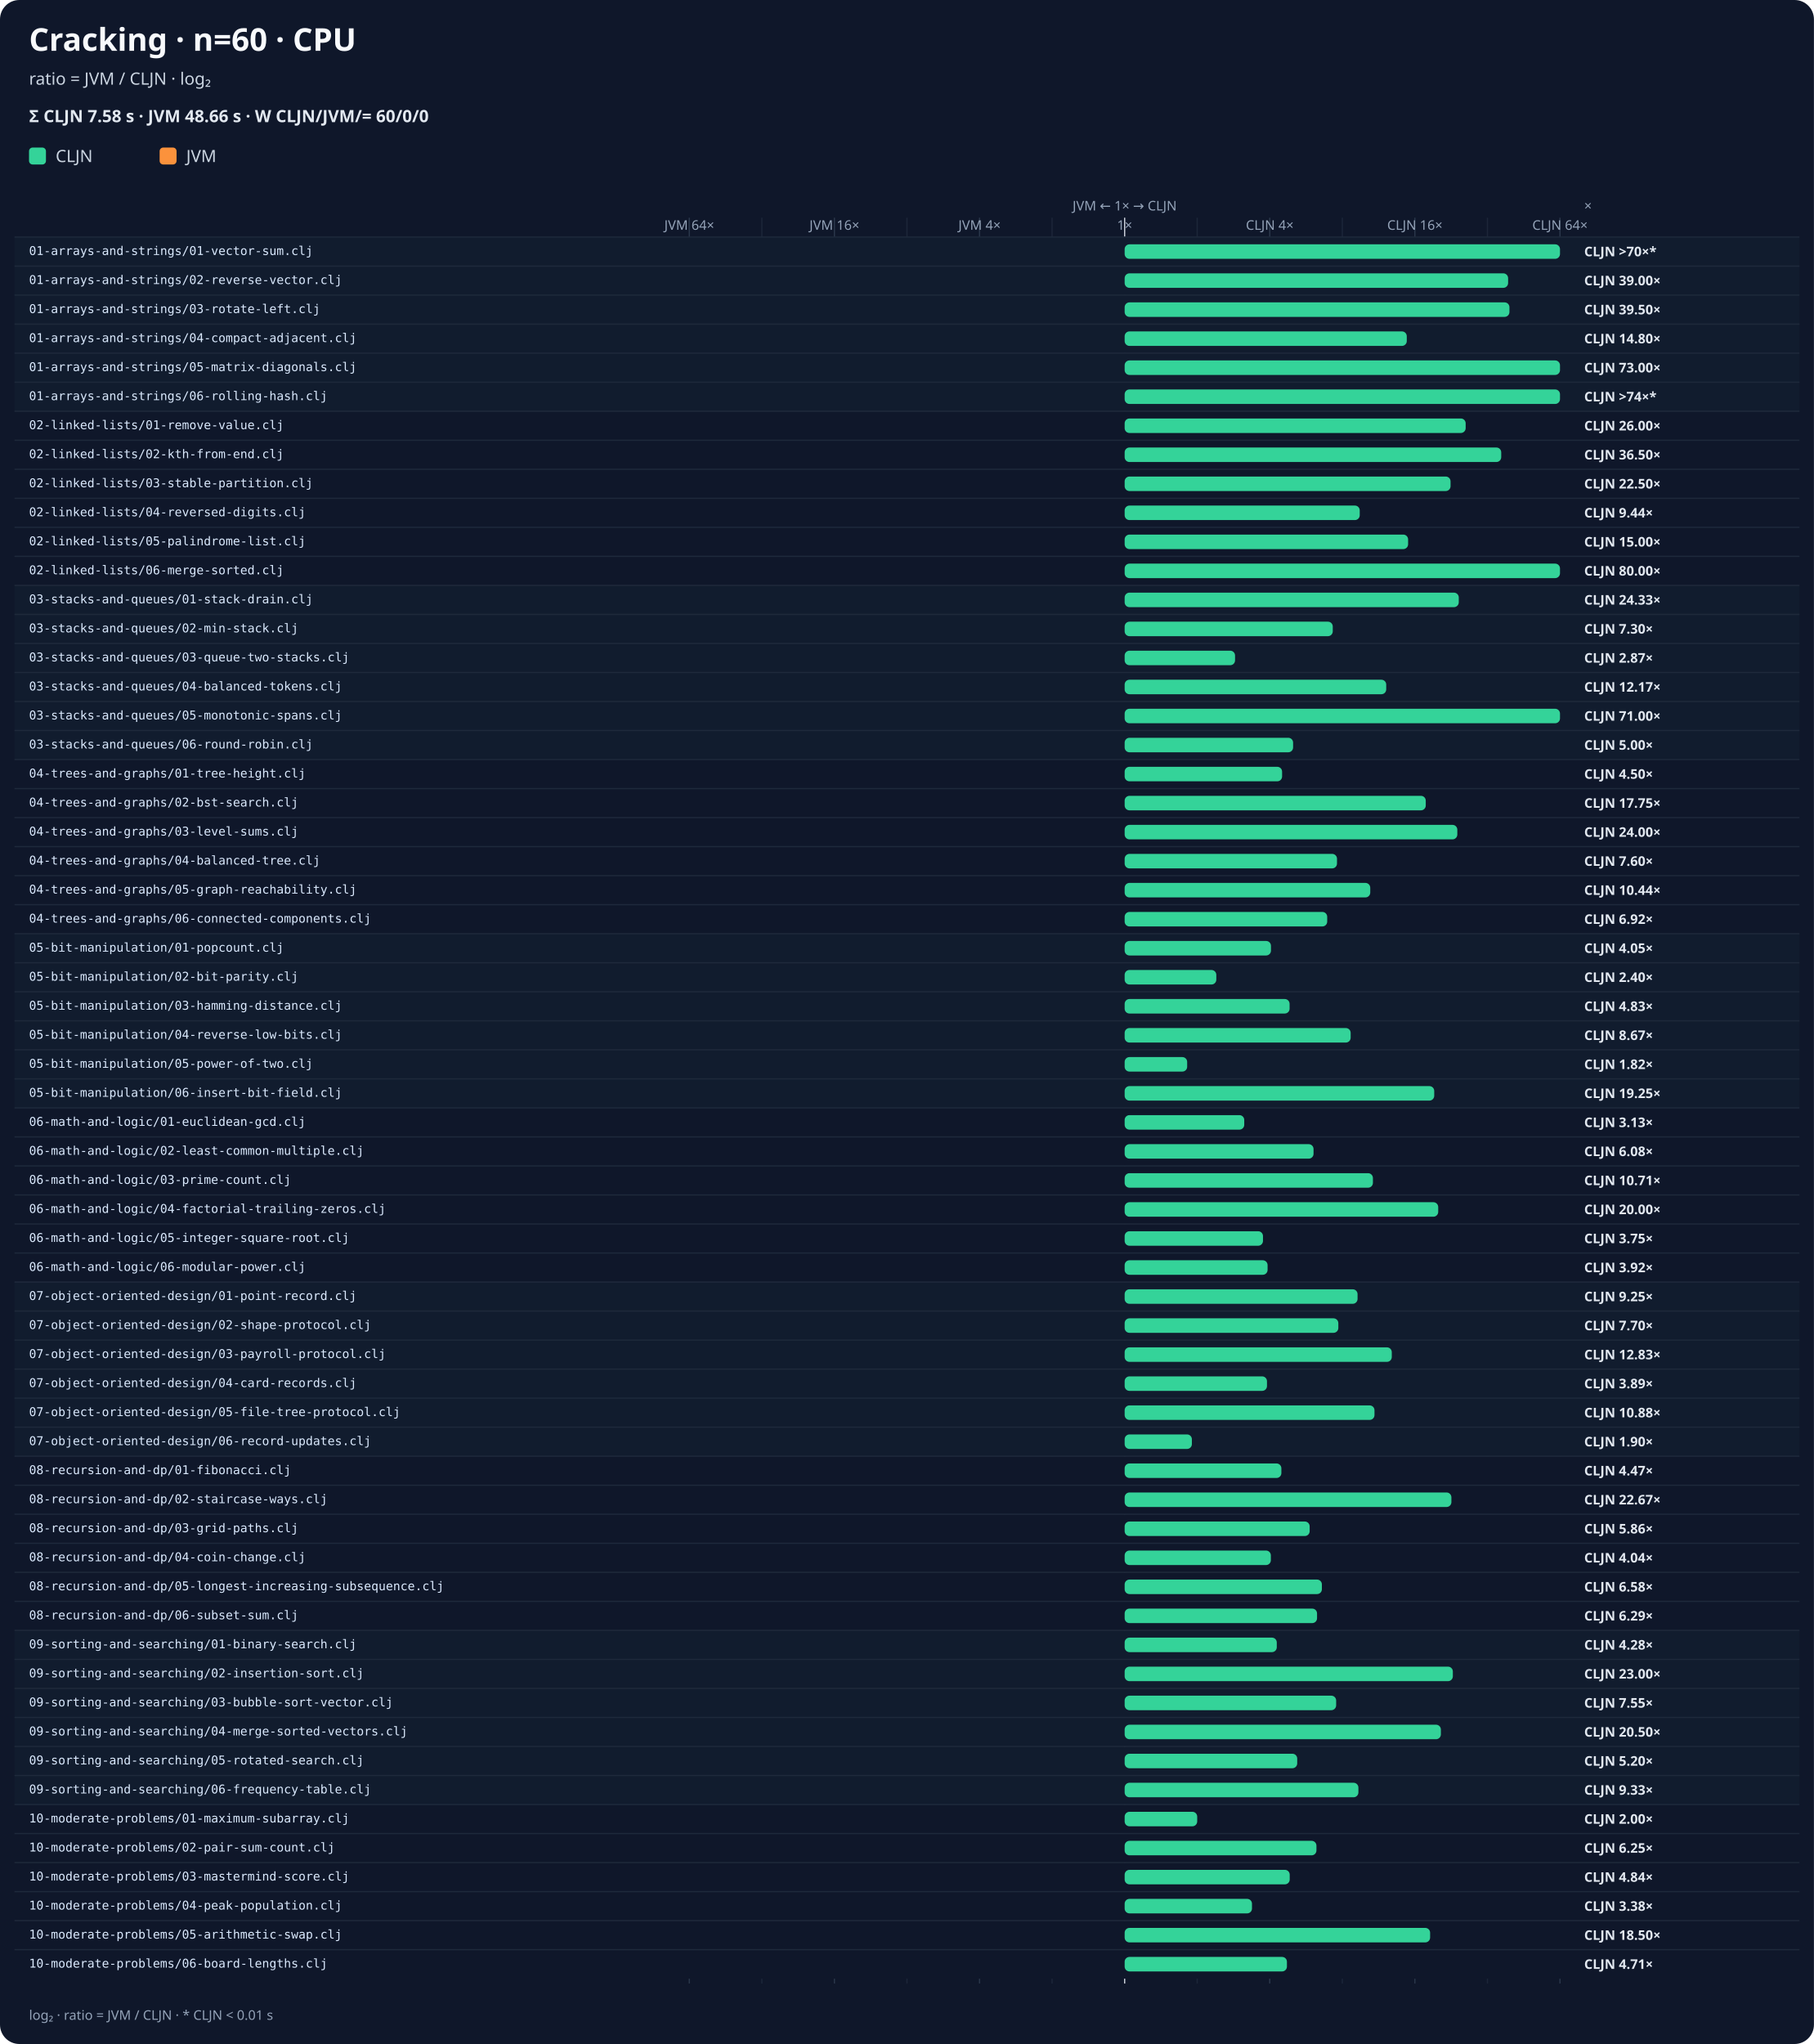
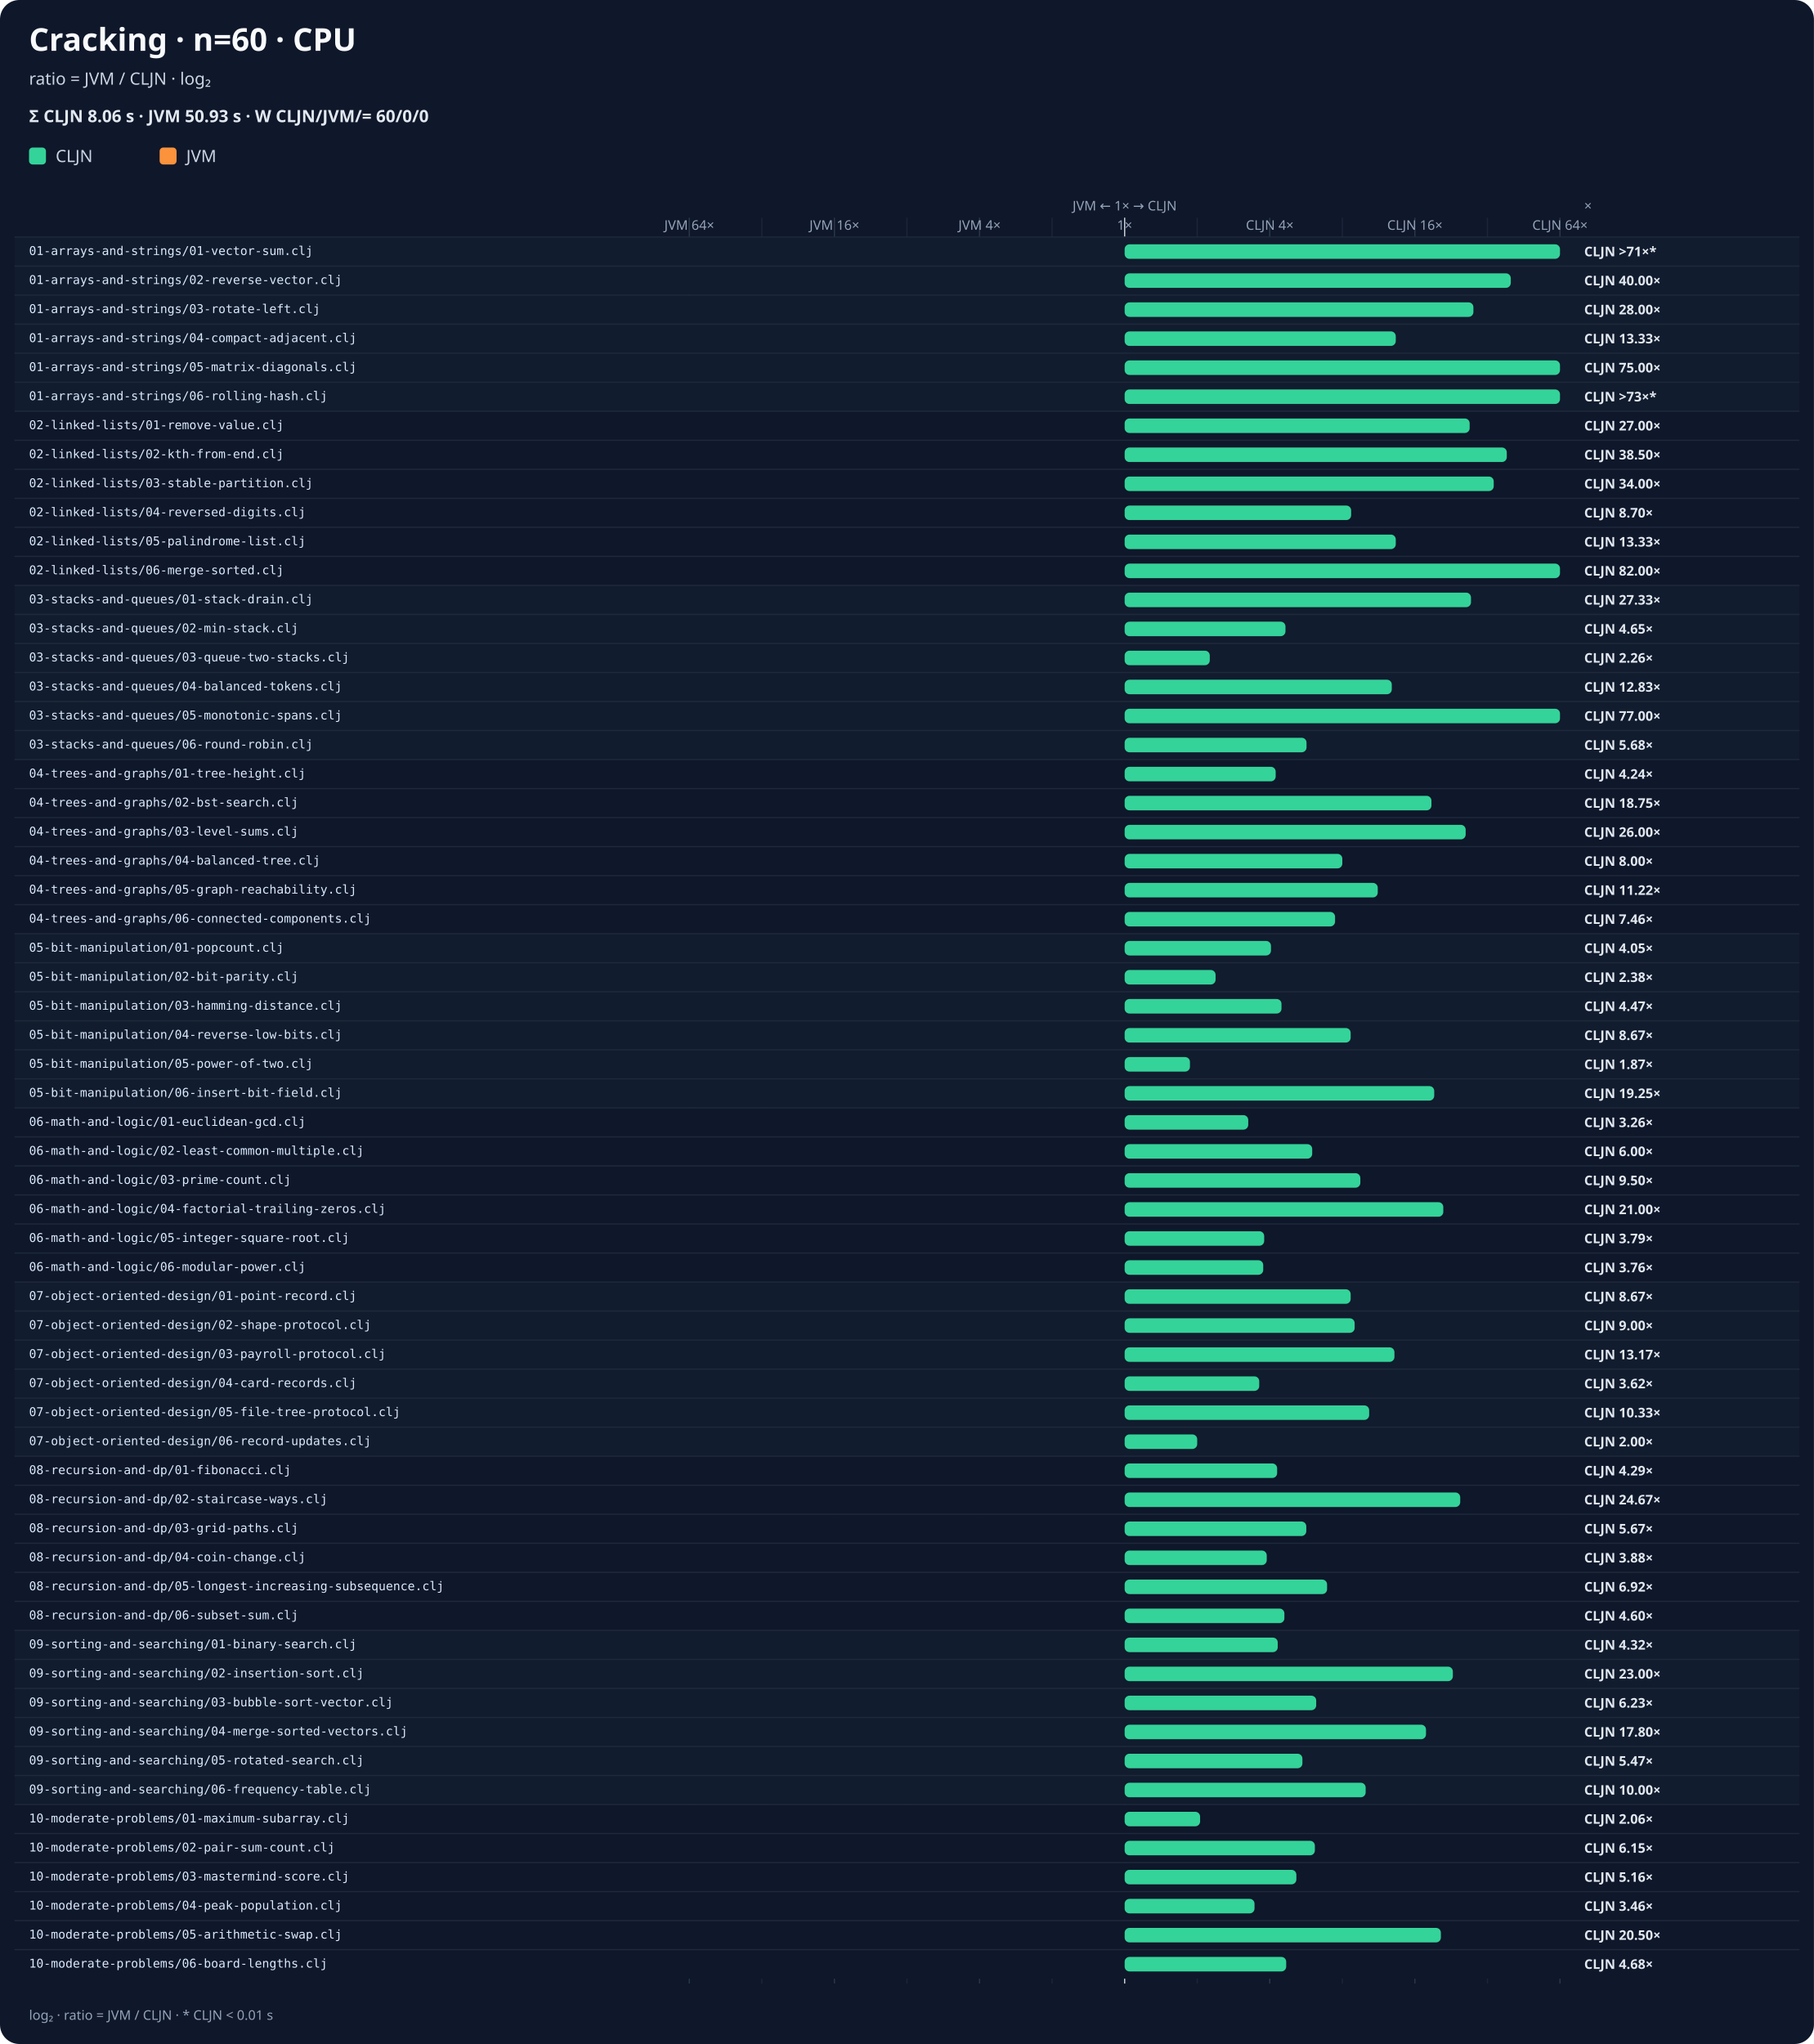
<svg xmlns="http://www.w3.org/2000/svg" width="1500" height="1690" viewBox="0 0 1500 1690" role="img" aria-labelledby="chart-title chart-desc">
  <style>
.title { fill: #f8fafc; font: 700 26px system-ui, sans-serif; }
.subtitle { fill: #cbd5e1; font: 14px system-ui, sans-serif; }
.summary { fill: #e2e8f0; font: 600 14px system-ui, sans-serif; }
.label { fill: #dbeafe; font: 10px ui-monospace, SFMono-Regular, Consolas, monospace; }
.value { fill: #e2e8f0; font: 600 11px system-ui, sans-serif; }
.axis { fill: #94a3b8; font: 11px system-ui, sans-serif; }
.footer { fill: #94a3b8; font: 11px system-ui, sans-serif; }
</style>
  <rect width="1500" height="1690" rx="16" fill="#0f172a" />
  <text x="24" y="42" class="title">Cracking · n=60 · CPU</text>
  <text x="24" y="70" class="subtitle">ratio = JVM / CLJN · log₂</text>
-   <text x="24" y="101" class="summary">Σ CLJN 7.58 s · JVM 48.66 s · W CLJN/JVM/= 60/0/0</text>
+   <text x="24" y="101" class="summary">Σ CLJN 8.06 s · JVM 50.93 s · W CLJN/JVM/= 60/0/0</text>
  <rect x="24" y="122" width="14" height="14" rx="3" fill="#34d399" />
  <text x="46" y="134" class="subtitle">CLJN</text>
  <rect x="132" y="122" width="14" height="14" rx="3" fill="#fb923c" />
  <text x="154" y="134" class="subtitle">JVM</text>
  <text x="930" y="174" class="axis" text-anchor="middle">JVM ← 1× → CLJN</text>
  <text x="1310" y="174" class="axis">×</text>
  <line x1="570.0" y1="180" x2="570.0" y2="1640" stroke="#334155" opacity="0.75" />
  <text x="570.0" y="190" class="axis" text-anchor="middle">JVM 64×</text>
  <line x1="630.0" y1="180" x2="630.0" y2="1640" stroke="#334155" opacity="0.35" />
  <line x1="690.0" y1="180" x2="690.0" y2="1640" stroke="#334155" opacity="0.75" />
  <text x="690.0" y="190" class="axis" text-anchor="middle">JVM 16×</text>
  <line x1="750.0" y1="180" x2="750.0" y2="1640" stroke="#334155" opacity="0.35" />
  <line x1="810.0" y1="180" x2="810.0" y2="1640" stroke="#334155" opacity="0.75" />
  <text x="810.0" y="190" class="axis" text-anchor="middle">JVM 4×</text>
  <line x1="870.0" y1="180" x2="870.0" y2="1640" stroke="#334155" opacity="0.35" />
  <line x1="930.0" y1="180" x2="930.0" y2="1640" stroke="#e2e8f0" opacity="0.90" />
  <text x="930.0" y="190" class="axis" text-anchor="middle">1×</text>
  <line x1="990.0" y1="180" x2="990.0" y2="1640" stroke="#334155" opacity="0.35" />
  <line x1="1050.0" y1="180" x2="1050.0" y2="1640" stroke="#334155" opacity="0.75" />
  <text x="1050.0" y="190" class="axis" text-anchor="middle">CLJN 4×</text>
  <line x1="1110.0" y1="180" x2="1110.0" y2="1640" stroke="#334155" opacity="0.35" />
  <line x1="1170.0" y1="180" x2="1170.0" y2="1640" stroke="#334155" opacity="0.75" />
  <text x="1170.0" y="190" class="axis" text-anchor="middle">CLJN 16×</text>
  <line x1="1230.0" y1="180" x2="1230.0" y2="1640" stroke="#334155" opacity="0.35" />
  <line x1="1290.0" y1="180" x2="1290.0" y2="1640" stroke="#334155" opacity="0.75" />
  <text x="1290.0" y="190" class="axis" text-anchor="middle">CLJN 64×</text>
  <rect x="12" y="196" width="1476" height="24" fill="#111c2e" />
  <line x1="12" y1="196" x2="1488" y2="196" stroke="#1e293b" />
  <text x="24" y="208.0" class="label" dominant-baseline="middle">01-arrays-and-strings/01-vector-sum.clj</text>
  <rect x="930.0" y="202.0" width="360.0" height="12" rx="4" fill="#34d399" />
-   <text x="1310" y="208.0" class="value" dominant-baseline="middle">CLJN &gt;70×*</text>
+   <text x="1310" y="208.0" class="value" dominant-baseline="middle">CLJN &gt;71×*</text>
  <rect x="12" y="220" width="1476" height="24" fill="#111c2e" />
  <line x1="12" y1="220" x2="1488" y2="220" stroke="#1e293b" />
  <text x="24" y="232.0" class="label" dominant-baseline="middle">01-arrays-and-strings/02-reverse-vector.clj</text>
-   <rect x="930.0" y="226.0" width="317.1" height="12" rx="4" fill="#34d399" />
-   <text x="1310" y="232.0" class="value" dominant-baseline="middle">CLJN 39.00×</text>
+   <rect x="930.0" y="226.0" width="319.3" height="12" rx="4" fill="#34d399" />
+   <text x="1310" y="232.0" class="value" dominant-baseline="middle">CLJN 40.00×</text>
  <rect x="12" y="244" width="1476" height="24" fill="#111c2e" />
  <line x1="12" y1="244" x2="1488" y2="244" stroke="#1e293b" />
  <text x="24" y="256.0" class="label" dominant-baseline="middle">01-arrays-and-strings/03-rotate-left.clj</text>
-   <rect x="930.0" y="250.0" width="318.2" height="12" rx="4" fill="#34d399" />
-   <text x="1310" y="256.0" class="value" dominant-baseline="middle">CLJN 39.50×</text>
+   <rect x="930.0" y="250.0" width="288.4" height="12" rx="4" fill="#34d399" />
+   <text x="1310" y="256.0" class="value" dominant-baseline="middle">CLJN 28.00×</text>
  <rect x="12" y="268" width="1476" height="24" fill="#111c2e" />
  <line x1="12" y1="268" x2="1488" y2="268" stroke="#1e293b" />
  <text x="24" y="280.0" class="label" dominant-baseline="middle">01-arrays-and-strings/04-compact-adjacent.clj</text>
-   <rect x="930.0" y="274.0" width="233.3" height="12" rx="4" fill="#34d399" />
-   <text x="1310" y="280.0" class="value" dominant-baseline="middle">CLJN 14.80×</text>
+   <rect x="930.0" y="274.0" width="224.2" height="12" rx="4" fill="#34d399" />
+   <text x="1310" y="280.0" class="value" dominant-baseline="middle">CLJN 13.33×</text>
  <rect x="12" y="292" width="1476" height="24" fill="#111c2e" />
  <line x1="12" y1="292" x2="1488" y2="292" stroke="#1e293b" />
  <text x="24" y="304.0" class="label" dominant-baseline="middle">01-arrays-and-strings/05-matrix-diagonals.clj</text>
  <rect x="930.0" y="298.0" width="360.0" height="12" rx="4" fill="#34d399" />
-   <text x="1310" y="304.0" class="value" dominant-baseline="middle">CLJN 73.00×</text>
+   <text x="1310" y="304.0" class="value" dominant-baseline="middle">CLJN 75.00×</text>
  <rect x="12" y="316" width="1476" height="24" fill="#111c2e" />
  <line x1="12" y1="316" x2="1488" y2="316" stroke="#1e293b" />
  <text x="24" y="328.0" class="label" dominant-baseline="middle">01-arrays-and-strings/06-rolling-hash.clj</text>
  <rect x="930.0" y="322.0" width="360.0" height="12" rx="4" fill="#34d399" />
-   <text x="1310" y="328.0" class="value" dominant-baseline="middle">CLJN &gt;74×*</text>
+   <text x="1310" y="328.0" class="value" dominant-baseline="middle">CLJN &gt;73×*</text>
  <rect x="12" y="340" width="1476" height="24" fill="#0f172a" />
  <line x1="12" y1="340" x2="1488" y2="340" stroke="#1e293b" />
  <text x="24" y="352.0" class="label" dominant-baseline="middle">02-linked-lists/01-remove-value.clj</text>
-   <rect x="930.0" y="346.0" width="282.0" height="12" rx="4" fill="#34d399" />
-   <text x="1310" y="352.0" class="value" dominant-baseline="middle">CLJN 26.00×</text>
+   <rect x="930.0" y="346.0" width="285.3" height="12" rx="4" fill="#34d399" />
+   <text x="1310" y="352.0" class="value" dominant-baseline="middle">CLJN 27.00×</text>
  <rect x="12" y="364" width="1476" height="24" fill="#0f172a" />
  <line x1="12" y1="364" x2="1488" y2="364" stroke="#1e293b" />
  <text x="24" y="376.0" class="label" dominant-baseline="middle">02-linked-lists/02-kth-from-end.clj</text>
-   <rect x="930.0" y="370.0" width="311.4" height="12" rx="4" fill="#34d399" />
-   <text x="1310" y="376.0" class="value" dominant-baseline="middle">CLJN 36.50×</text>
+   <rect x="930.0" y="370.0" width="316.0" height="12" rx="4" fill="#34d399" />
+   <text x="1310" y="376.0" class="value" dominant-baseline="middle">CLJN 38.50×</text>
  <rect x="12" y="388" width="1476" height="24" fill="#0f172a" />
  <line x1="12" y1="388" x2="1488" y2="388" stroke="#1e293b" />
  <text x="24" y="400.0" class="label" dominant-baseline="middle">02-linked-lists/03-stable-partition.clj</text>
-   <rect x="930.0" y="394.0" width="269.5" height="12" rx="4" fill="#34d399" />
-   <text x="1310" y="400.0" class="value" dominant-baseline="middle">CLJN 22.50×</text>
+   <rect x="930.0" y="394.0" width="305.2" height="12" rx="4" fill="#34d399" />
+   <text x="1310" y="400.0" class="value" dominant-baseline="middle">CLJN 34.00×</text>
  <rect x="12" y="412" width="1476" height="24" fill="#0f172a" />
  <line x1="12" y1="412" x2="1488" y2="412" stroke="#1e293b" />
  <text x="24" y="424.0" class="label" dominant-baseline="middle">02-linked-lists/04-reversed-digits.clj</text>
-   <rect x="930.0" y="418.0" width="194.4" height="12" rx="4" fill="#34d399" />
-   <text x="1310" y="424.0" class="value" dominant-baseline="middle">CLJN 9.44×</text>
+   <rect x="930.0" y="418.0" width="187.3" height="12" rx="4" fill="#34d399" />
+   <text x="1310" y="424.0" class="value" dominant-baseline="middle">CLJN 8.70×</text>
  <rect x="12" y="436" width="1476" height="24" fill="#0f172a" />
  <line x1="12" y1="436" x2="1488" y2="436" stroke="#1e293b" />
  <text x="24" y="448.0" class="label" dominant-baseline="middle">02-linked-lists/05-palindrome-list.clj</text>
-   <rect x="930.0" y="442.0" width="234.4" height="12" rx="4" fill="#34d399" />
-   <text x="1310" y="448.0" class="value" dominant-baseline="middle">CLJN 15.00×</text>
+   <rect x="930.0" y="442.0" width="224.2" height="12" rx="4" fill="#34d399" />
+   <text x="1310" y="448.0" class="value" dominant-baseline="middle">CLJN 13.33×</text>
  <rect x="12" y="460" width="1476" height="24" fill="#0f172a" />
  <line x1="12" y1="460" x2="1488" y2="460" stroke="#1e293b" />
  <text x="24" y="472.0" class="label" dominant-baseline="middle">02-linked-lists/06-merge-sorted.clj</text>
  <rect x="930.0" y="466.0" width="360.0" height="12" rx="4" fill="#34d399" />
-   <text x="1310" y="472.0" class="value" dominant-baseline="middle">CLJN 80.00×</text>
+   <text x="1310" y="472.0" class="value" dominant-baseline="middle">CLJN 82.00×</text>
  <rect x="12" y="484" width="1476" height="24" fill="#111c2e" />
  <line x1="12" y1="484" x2="1488" y2="484" stroke="#1e293b" />
  <text x="24" y="496.0" class="label" dominant-baseline="middle">03-stacks-and-queues/01-stack-drain.clj</text>
-   <rect x="930.0" y="490.0" width="276.3" height="12" rx="4" fill="#34d399" />
-   <text x="1310" y="496.0" class="value" dominant-baseline="middle">CLJN 24.33×</text>
+   <rect x="930.0" y="490.0" width="286.4" height="12" rx="4" fill="#34d399" />
+   <text x="1310" y="496.0" class="value" dominant-baseline="middle">CLJN 27.33×</text>
  <rect x="12" y="508" width="1476" height="24" fill="#111c2e" />
  <line x1="12" y1="508" x2="1488" y2="508" stroke="#1e293b" />
  <text x="24" y="520.0" class="label" dominant-baseline="middle">03-stacks-and-queues/02-min-stack.clj</text>
-   <rect x="930.0" y="514.0" width="172.1" height="12" rx="4" fill="#34d399" />
-   <text x="1310" y="520.0" class="value" dominant-baseline="middle">CLJN 7.30×</text>
+   <rect x="930.0" y="514.0" width="133.0" height="12" rx="4" fill="#34d399" />
+   <text x="1310" y="520.0" class="value" dominant-baseline="middle">CLJN 4.65×</text>
  <rect x="12" y="532" width="1476" height="24" fill="#111c2e" />
  <line x1="12" y1="532" x2="1488" y2="532" stroke="#1e293b" />
  <text x="24" y="544.0" class="label" dominant-baseline="middle">03-stacks-and-queues/03-queue-two-stacks.clj</text>
-   <rect x="930.0" y="538.0" width="91.3" height="12" rx="4" fill="#34d399" />
-   <text x="1310" y="544.0" class="value" dominant-baseline="middle">CLJN 2.87×</text>
+   <rect x="930.0" y="538.0" width="70.4" height="12" rx="4" fill="#34d399" />
+   <text x="1310" y="544.0" class="value" dominant-baseline="middle">CLJN 2.26×</text>
  <rect x="12" y="556" width="1476" height="24" fill="#111c2e" />
  <line x1="12" y1="556" x2="1488" y2="556" stroke="#1e293b" />
  <text x="24" y="568.0" class="label" dominant-baseline="middle">03-stacks-and-queues/04-balanced-tokens.clj</text>
-   <rect x="930.0" y="562.0" width="216.3" height="12" rx="4" fill="#34d399" />
-   <text x="1310" y="568.0" class="value" dominant-baseline="middle">CLJN 12.17×</text>
+   <rect x="930.0" y="562.0" width="220.9" height="12" rx="4" fill="#34d399" />
+   <text x="1310" y="568.0" class="value" dominant-baseline="middle">CLJN 12.83×</text>
  <rect x="12" y="580" width="1476" height="24" fill="#111c2e" />
  <line x1="12" y1="580" x2="1488" y2="580" stroke="#1e293b" />
  <text x="24" y="592.0" class="label" dominant-baseline="middle">03-stacks-and-queues/05-monotonic-spans.clj</text>
  <rect x="930.0" y="586.0" width="360.0" height="12" rx="4" fill="#34d399" />
-   <text x="1310" y="592.0" class="value" dominant-baseline="middle">CLJN 71.00×</text>
+   <text x="1310" y="592.0" class="value" dominant-baseline="middle">CLJN 77.00×</text>
  <rect x="12" y="604" width="1476" height="24" fill="#111c2e" />
  <line x1="12" y1="604" x2="1488" y2="604" stroke="#1e293b" />
  <text x="24" y="616.0" class="label" dominant-baseline="middle">03-stacks-and-queues/06-round-robin.clj</text>
-   <rect x="930.0" y="610.0" width="139.3" height="12" rx="4" fill="#34d399" />
-   <text x="1310" y="616.0" class="value" dominant-baseline="middle">CLJN 5.00×</text>
+   <rect x="930.0" y="610.0" width="150.4" height="12" rx="4" fill="#34d399" />
+   <text x="1310" y="616.0" class="value" dominant-baseline="middle">CLJN 5.68×</text>
  <rect x="12" y="628" width="1476" height="24" fill="#0f172a" />
  <line x1="12" y1="628" x2="1488" y2="628" stroke="#1e293b" />
  <text x="24" y="640.0" class="label" dominant-baseline="middle">04-trees-and-graphs/01-tree-height.clj</text>
-   <rect x="930.0" y="634.0" width="130.2" height="12" rx="4" fill="#34d399" />
-   <text x="1310" y="640.0" class="value" dominant-baseline="middle">CLJN 4.50×</text>
+   <rect x="930.0" y="634.0" width="124.9" height="12" rx="4" fill="#34d399" />
+   <text x="1310" y="640.0" class="value" dominant-baseline="middle">CLJN 4.24×</text>
  <rect x="12" y="652" width="1476" height="24" fill="#0f172a" />
  <line x1="12" y1="652" x2="1488" y2="652" stroke="#1e293b" />
  <text x="24" y="664.0" class="label" dominant-baseline="middle">04-trees-and-graphs/02-bst-search.clj</text>
-   <rect x="930.0" y="658.0" width="249.0" height="12" rx="4" fill="#34d399" />
-   <text x="1310" y="664.0" class="value" dominant-baseline="middle">CLJN 17.75×</text>
+   <rect x="930.0" y="658.0" width="253.7" height="12" rx="4" fill="#34d399" />
+   <text x="1310" y="664.0" class="value" dominant-baseline="middle">CLJN 18.75×</text>
  <rect x="12" y="676" width="1476" height="24" fill="#0f172a" />
  <line x1="12" y1="676" x2="1488" y2="676" stroke="#1e293b" />
  <text x="24" y="688.0" class="label" dominant-baseline="middle">04-trees-and-graphs/03-level-sums.clj</text>
-   <rect x="930.0" y="682.0" width="275.1" height="12" rx="4" fill="#34d399" />
-   <text x="1310" y="688.0" class="value" dominant-baseline="middle">CLJN 24.00×</text>
+   <rect x="930.0" y="682.0" width="282.0" height="12" rx="4" fill="#34d399" />
+   <text x="1310" y="688.0" class="value" dominant-baseline="middle">CLJN 26.00×</text>
  <rect x="12" y="700" width="1476" height="24" fill="#0f172a" />
  <line x1="12" y1="700" x2="1488" y2="700" stroke="#1e293b" />
  <text x="24" y="712.0" class="label" dominant-baseline="middle">04-trees-and-graphs/04-balanced-tree.clj</text>
-   <rect x="930.0" y="706.0" width="175.6" height="12" rx="4" fill="#34d399" />
-   <text x="1310" y="712.0" class="value" dominant-baseline="middle">CLJN 7.60×</text>
+   <rect x="930.0" y="706.0" width="180.0" height="12" rx="4" fill="#34d399" />
+   <text x="1310" y="712.0" class="value" dominant-baseline="middle">CLJN 8.00×</text>
  <rect x="12" y="724" width="1476" height="24" fill="#0f172a" />
  <line x1="12" y1="724" x2="1488" y2="724" stroke="#1e293b" />
  <text x="24" y="736.0" class="label" dominant-baseline="middle">04-trees-and-graphs/05-graph-reachability.clj</text>
-   <rect x="930.0" y="730.0" width="203.1" height="12" rx="4" fill="#34d399" />
-   <text x="1310" y="736.0" class="value" dominant-baseline="middle">CLJN 10.44×</text>
+   <rect x="930.0" y="730.0" width="209.3" height="12" rx="4" fill="#34d399" />
+   <text x="1310" y="736.0" class="value" dominant-baseline="middle">CLJN 11.22×</text>
  <rect x="12" y="748" width="1476" height="24" fill="#0f172a" />
  <line x1="12" y1="748" x2="1488" y2="748" stroke="#1e293b" />
  <text x="24" y="760.0" class="label" dominant-baseline="middle">04-trees-and-graphs/06-connected-components.clj</text>
-   <rect x="930.0" y="754.0" width="167.5" height="12" rx="4" fill="#34d399" />
-   <text x="1310" y="760.0" class="value" dominant-baseline="middle">CLJN 6.92×</text>
+   <rect x="930.0" y="754.0" width="174.0" height="12" rx="4" fill="#34d399" />
+   <text x="1310" y="760.0" class="value" dominant-baseline="middle">CLJN 7.46×</text>
  <rect x="12" y="772" width="1476" height="24" fill="#111c2e" />
  <line x1="12" y1="772" x2="1488" y2="772" stroke="#1e293b" />
  <text x="24" y="784.0" class="label" dominant-baseline="middle">05-bit-manipulation/01-popcount.clj</text>
  <rect x="930.0" y="778.0" width="121.0" height="12" rx="4" fill="#34d399" />
  <text x="1310" y="784.0" class="value" dominant-baseline="middle">CLJN 4.05×</text>
  <rect x="12" y="796" width="1476" height="24" fill="#111c2e" />
  <line x1="12" y1="796" x2="1488" y2="796" stroke="#1e293b" />
  <text x="24" y="808.0" class="label" dominant-baseline="middle">05-bit-manipulation/02-bit-parity.clj</text>
-   <rect x="930.0" y="802.0" width="75.8" height="12" rx="4" fill="#34d399" />
-   <text x="1310" y="808.0" class="value" dominant-baseline="middle">CLJN 2.40×</text>
+   <rect x="930.0" y="802.0" width="75.2" height="12" rx="4" fill="#34d399" />
+   <text x="1310" y="808.0" class="value" dominant-baseline="middle">CLJN 2.38×</text>
  <rect x="12" y="820" width="1476" height="24" fill="#111c2e" />
  <line x1="12" y1="820" x2="1488" y2="820" stroke="#1e293b" />
  <text x="24" y="832.0" class="label" dominant-baseline="middle">05-bit-manipulation/03-hamming-distance.clj</text>
-   <rect x="930.0" y="826.0" width="136.4" height="12" rx="4" fill="#34d399" />
-   <text x="1310" y="832.0" class="value" dominant-baseline="middle">CLJN 4.83×</text>
+   <rect x="930.0" y="826.0" width="129.7" height="12" rx="4" fill="#34d399" />
+   <text x="1310" y="832.0" class="value" dominant-baseline="middle">CLJN 4.47×</text>
  <rect x="12" y="844" width="1476" height="24" fill="#111c2e" />
  <line x1="12" y1="844" x2="1488" y2="844" stroke="#1e293b" />
  <text x="24" y="856.0" class="label" dominant-baseline="middle">05-bit-manipulation/04-reverse-low-bits.clj</text>
  <rect x="930.0" y="850.0" width="186.9" height="12" rx="4" fill="#34d399" />
  <text x="1310" y="856.0" class="value" dominant-baseline="middle">CLJN 8.67×</text>
  <rect x="12" y="868" width="1476" height="24" fill="#111c2e" />
  <line x1="12" y1="868" x2="1488" y2="868" stroke="#1e293b" />
  <text x="24" y="880.0" class="label" dominant-baseline="middle">05-bit-manipulation/05-power-of-two.clj</text>
-   <rect x="930.0" y="874.0" width="51.7" height="12" rx="4" fill="#34d399" />
-   <text x="1310" y="880.0" class="value" dominant-baseline="middle">CLJN 1.82×</text>
+   <rect x="930.0" y="874.0" width="54.0" height="12" rx="4" fill="#34d399" />
+   <text x="1310" y="880.0" class="value" dominant-baseline="middle">CLJN 1.87×</text>
  <rect x="12" y="892" width="1476" height="24" fill="#111c2e" />
  <line x1="12" y1="892" x2="1488" y2="892" stroke="#1e293b" />
  <text x="24" y="904.0" class="label" dominant-baseline="middle">05-bit-manipulation/06-insert-bit-field.clj</text>
  <rect x="930.0" y="898.0" width="256.0" height="12" rx="4" fill="#34d399" />
  <text x="1310" y="904.0" class="value" dominant-baseline="middle">CLJN 19.25×</text>
  <rect x="12" y="916" width="1476" height="24" fill="#0f172a" />
  <line x1="12" y1="916" x2="1488" y2="916" stroke="#1e293b" />
  <text x="24" y="928.0" class="label" dominant-baseline="middle">06-math-and-logic/01-euclidean-gcd.clj</text>
-   <rect x="930.0" y="922.0" width="98.9" height="12" rx="4" fill="#34d399" />
-   <text x="1310" y="928.0" class="value" dominant-baseline="middle">CLJN 3.13×</text>
+   <rect x="930.0" y="922.0" width="102.2" height="12" rx="4" fill="#34d399" />
+   <text x="1310" y="928.0" class="value" dominant-baseline="middle">CLJN 3.26×</text>
  <rect x="12" y="940" width="1476" height="24" fill="#0f172a" />
  <line x1="12" y1="940" x2="1488" y2="940" stroke="#1e293b" />
  <text x="24" y="952.0" class="label" dominant-baseline="middle">06-math-and-logic/02-least-common-multiple.clj</text>
-   <rect x="930.0" y="946.0" width="156.2" height="12" rx="4" fill="#34d399" />
-   <text x="1310" y="952.0" class="value" dominant-baseline="middle">CLJN 6.08×</text>
+   <rect x="930.0" y="946.0" width="155.1" height="12" rx="4" fill="#34d399" />
+   <text x="1310" y="952.0" class="value" dominant-baseline="middle">CLJN 6.00×</text>
  <rect x="12" y="964" width="1476" height="24" fill="#0f172a" />
  <line x1="12" y1="964" x2="1488" y2="964" stroke="#1e293b" />
  <text x="24" y="976.0" class="label" dominant-baseline="middle">06-math-and-logic/03-prime-count.clj</text>
-   <rect x="930.0" y="970.0" width="205.3" height="12" rx="4" fill="#34d399" />
-   <text x="1310" y="976.0" class="value" dominant-baseline="middle">CLJN 10.71×</text>
+   <rect x="930.0" y="970.0" width="194.9" height="12" rx="4" fill="#34d399" />
+   <text x="1310" y="976.0" class="value" dominant-baseline="middle">CLJN 9.50×</text>
  <rect x="12" y="988" width="1476" height="24" fill="#0f172a" />
  <line x1="12" y1="988" x2="1488" y2="988" stroke="#1e293b" />
  <text x="24" y="1000.0" class="label" dominant-baseline="middle">06-math-and-logic/04-factorial-trailing-zeros.clj</text>
-   <rect x="930.0" y="994.0" width="259.3" height="12" rx="4" fill="#34d399" />
-   <text x="1310" y="1000.0" class="value" dominant-baseline="middle">CLJN 20.00×</text>
+   <rect x="930.0" y="994.0" width="263.5" height="12" rx="4" fill="#34d399" />
+   <text x="1310" y="1000.0" class="value" dominant-baseline="middle">CLJN 21.00×</text>
  <rect x="12" y="1012" width="1476" height="24" fill="#0f172a" />
  <line x1="12" y1="1012" x2="1488" y2="1012" stroke="#1e293b" />
  <text x="24" y="1024.0" class="label" dominant-baseline="middle">06-math-and-logic/05-integer-square-root.clj</text>
-   <rect x="930.0" y="1018.0" width="114.4" height="12" rx="4" fill="#34d399" />
-   <text x="1310" y="1024.0" class="value" dominant-baseline="middle">CLJN 3.75×</text>
+   <rect x="930.0" y="1018.0" width="115.4" height="12" rx="4" fill="#34d399" />
+   <text x="1310" y="1024.0" class="value" dominant-baseline="middle">CLJN 3.79×</text>
  <rect x="12" y="1036" width="1476" height="24" fill="#0f172a" />
  <line x1="12" y1="1036" x2="1488" y2="1036" stroke="#1e293b" />
  <text x="24" y="1048.0" class="label" dominant-baseline="middle">06-math-and-logic/06-modular-power.clj</text>
-   <rect x="930.0" y="1042.0" width="118.2" height="12" rx="4" fill="#34d399" />
-   <text x="1310" y="1048.0" class="value" dominant-baseline="middle">CLJN 3.92×</text>
+   <rect x="930.0" y="1042.0" width="114.6" height="12" rx="4" fill="#34d399" />
+   <text x="1310" y="1048.0" class="value" dominant-baseline="middle">CLJN 3.76×</text>
  <rect x="12" y="1060" width="1476" height="24" fill="#111c2e" />
  <line x1="12" y1="1060" x2="1488" y2="1060" stroke="#1e293b" />
  <text x="24" y="1072.0" class="label" dominant-baseline="middle">07-object-oriented-design/01-point-record.clj</text>
-   <rect x="930.0" y="1066.0" width="192.6" height="12" rx="4" fill="#34d399" />
-   <text x="1310" y="1072.0" class="value" dominant-baseline="middle">CLJN 9.25×</text>
+   <rect x="930.0" y="1066.0" width="186.9" height="12" rx="4" fill="#34d399" />
+   <text x="1310" y="1072.0" class="value" dominant-baseline="middle">CLJN 8.67×</text>
  <rect x="12" y="1084" width="1476" height="24" fill="#111c2e" />
  <line x1="12" y1="1084" x2="1488" y2="1084" stroke="#1e293b" />
  <text x="24" y="1096.0" class="label" dominant-baseline="middle">07-object-oriented-design/02-shape-protocol.clj</text>
-   <rect x="930.0" y="1090.0" width="176.7" height="12" rx="4" fill="#34d399" />
-   <text x="1310" y="1096.0" class="value" dominant-baseline="middle">CLJN 7.70×</text>
+   <rect x="930.0" y="1090.0" width="190.2" height="12" rx="4" fill="#34d399" />
+   <text x="1310" y="1096.0" class="value" dominant-baseline="middle">CLJN 9.00×</text>
  <rect x="12" y="1108" width="1476" height="24" fill="#111c2e" />
  <line x1="12" y1="1108" x2="1488" y2="1108" stroke="#1e293b" />
  <text x="24" y="1120.0" class="label" dominant-baseline="middle">07-object-oriented-design/03-payroll-protocol.clj</text>
-   <rect x="930.0" y="1114.0" width="220.9" height="12" rx="4" fill="#34d399" />
-   <text x="1310" y="1120.0" class="value" dominant-baseline="middle">CLJN 12.83×</text>
+   <rect x="930.0" y="1114.0" width="223.1" height="12" rx="4" fill="#34d399" />
+   <text x="1310" y="1120.0" class="value" dominant-baseline="middle">CLJN 13.17×</text>
  <rect x="12" y="1132" width="1476" height="24" fill="#111c2e" />
  <line x1="12" y1="1132" x2="1488" y2="1132" stroke="#1e293b" />
  <text x="24" y="1144.0" class="label" dominant-baseline="middle">07-object-oriented-design/04-card-records.clj</text>
-   <rect x="930.0" y="1138.0" width="117.7" height="12" rx="4" fill="#34d399" />
-   <text x="1310" y="1144.0" class="value" dominant-baseline="middle">CLJN 3.89×</text>
+   <rect x="930.0" y="1138.0" width="111.3" height="12" rx="4" fill="#34d399" />
+   <text x="1310" y="1144.0" class="value" dominant-baseline="middle">CLJN 3.62×</text>
  <rect x="12" y="1156" width="1476" height="24" fill="#111c2e" />
  <line x1="12" y1="1156" x2="1488" y2="1156" stroke="#1e293b" />
  <text x="24" y="1168.0" class="label" dominant-baseline="middle">07-object-oriented-design/05-file-tree-protocol.clj</text>
-   <rect x="930.0" y="1162.0" width="206.6" height="12" rx="4" fill="#34d399" />
-   <text x="1310" y="1168.0" class="value" dominant-baseline="middle">CLJN 10.88×</text>
+   <rect x="930.0" y="1162.0" width="202.2" height="12" rx="4" fill="#34d399" />
+   <text x="1310" y="1168.0" class="value" dominant-baseline="middle">CLJN 10.33×</text>
  <rect x="12" y="1180" width="1476" height="24" fill="#111c2e" />
  <line x1="12" y1="1180" x2="1488" y2="1180" stroke="#1e293b" />
  <text x="24" y="1192.0" class="label" dominant-baseline="middle">07-object-oriented-design/06-record-updates.clj</text>
-   <rect x="930.0" y="1186.0" width="55.6" height="12" rx="4" fill="#34d399" />
-   <text x="1310" y="1192.0" class="value" dominant-baseline="middle">CLJN 1.90×</text>
+   <rect x="930.0" y="1186.0" width="60.0" height="12" rx="4" fill="#34d399" />
+   <text x="1310" y="1192.0" class="value" dominant-baseline="middle">CLJN 2.00×</text>
  <rect x="12" y="1204" width="1476" height="24" fill="#0f172a" />
  <line x1="12" y1="1204" x2="1488" y2="1204" stroke="#1e293b" />
  <text x="24" y="1216.0" class="label" dominant-baseline="middle">08-recursion-and-dp/01-fibonacci.clj</text>
-   <rect x="930.0" y="1210.0" width="129.6" height="12" rx="4" fill="#34d399" />
-   <text x="1310" y="1216.0" class="value" dominant-baseline="middle">CLJN 4.47×</text>
+   <rect x="930.0" y="1210.0" width="126.1" height="12" rx="4" fill="#34d399" />
+   <text x="1310" y="1216.0" class="value" dominant-baseline="middle">CLJN 4.29×</text>
  <rect x="12" y="1228" width="1476" height="24" fill="#0f172a" />
  <line x1="12" y1="1228" x2="1488" y2="1228" stroke="#1e293b" />
  <text x="24" y="1240.0" class="label" dominant-baseline="middle">08-recursion-and-dp/02-staircase-ways.clj</text>
-   <rect x="930.0" y="1234.0" width="270.2" height="12" rx="4" fill="#34d399" />
-   <text x="1310" y="1240.0" class="value" dominant-baseline="middle">CLJN 22.67×</text>
+   <rect x="930.0" y="1234.0" width="277.5" height="12" rx="4" fill="#34d399" />
+   <text x="1310" y="1240.0" class="value" dominant-baseline="middle">CLJN 24.67×</text>
  <rect x="12" y="1252" width="1476" height="24" fill="#0f172a" />
  <line x1="12" y1="1252" x2="1488" y2="1252" stroke="#1e293b" />
  <text x="24" y="1264.0" class="label" dominant-baseline="middle">08-recursion-and-dp/03-grid-paths.clj</text>
-   <rect x="930.0" y="1258.0" width="153.0" height="12" rx="4" fill="#34d399" />
-   <text x="1310" y="1264.0" class="value" dominant-baseline="middle">CLJN 5.86×</text>
+   <rect x="930.0" y="1258.0" width="150.2" height="12" rx="4" fill="#34d399" />
+   <text x="1310" y="1264.0" class="value" dominant-baseline="middle">CLJN 5.67×</text>
  <rect x="12" y="1276" width="1476" height="24" fill="#0f172a" />
  <line x1="12" y1="1276" x2="1488" y2="1276" stroke="#1e293b" />
  <text x="24" y="1288.0" class="label" dominant-baseline="middle">08-recursion-and-dp/04-coin-change.clj</text>
-   <rect x="930.0" y="1282.0" width="120.9" height="12" rx="4" fill="#34d399" />
-   <text x="1310" y="1288.0" class="value" dominant-baseline="middle">CLJN 4.04×</text>
+   <rect x="930.0" y="1282.0" width="117.5" height="12" rx="4" fill="#34d399" />
+   <text x="1310" y="1288.0" class="value" dominant-baseline="middle">CLJN 3.88×</text>
  <rect x="12" y="1300" width="1476" height="24" fill="#0f172a" />
  <line x1="12" y1="1300" x2="1488" y2="1300" stroke="#1e293b" />
  <text x="24" y="1312.0" class="label" dominant-baseline="middle">08-recursion-and-dp/05-longest-increasing-subsequence.clj</text>
-   <rect x="930.0" y="1306.0" width="163.1" height="12" rx="4" fill="#34d399" />
-   <text x="1310" y="1312.0" class="value" dominant-baseline="middle">CLJN 6.58×</text>
+   <rect x="930.0" y="1306.0" width="167.4" height="12" rx="4" fill="#34d399" />
+   <text x="1310" y="1312.0" class="value" dominant-baseline="middle">CLJN 6.92×</text>
  <rect x="12" y="1324" width="1476" height="24" fill="#0f172a" />
  <line x1="12" y1="1324" x2="1488" y2="1324" stroke="#1e293b" />
  <text x="24" y="1336.0" class="label" dominant-baseline="middle">08-recursion-and-dp/06-subset-sum.clj</text>
-   <rect x="930.0" y="1330.0" width="159.1" height="12" rx="4" fill="#34d399" />
-   <text x="1310" y="1336.0" class="value" dominant-baseline="middle">CLJN 6.29×</text>
+   <rect x="930.0" y="1330.0" width="132.1" height="12" rx="4" fill="#34d399" />
+   <text x="1310" y="1336.0" class="value" dominant-baseline="middle">CLJN 4.60×</text>
  <rect x="12" y="1348" width="1476" height="24" fill="#111c2e" />
  <line x1="12" y1="1348" x2="1488" y2="1348" stroke="#1e293b" />
  <text x="24" y="1360.0" class="label" dominant-baseline="middle">09-sorting-and-searching/01-binary-search.clj</text>
-   <rect x="930.0" y="1354.0" width="125.8" height="12" rx="4" fill="#34d399" />
-   <text x="1310" y="1360.0" class="value" dominant-baseline="middle">CLJN 4.28×</text>
+   <rect x="930.0" y="1354.0" width="126.6" height="12" rx="4" fill="#34d399" />
+   <text x="1310" y="1360.0" class="value" dominant-baseline="middle">CLJN 4.32×</text>
  <rect x="12" y="1372" width="1476" height="24" fill="#111c2e" />
  <line x1="12" y1="1372" x2="1488" y2="1372" stroke="#1e293b" />
  <text x="24" y="1384.0" class="label" dominant-baseline="middle">09-sorting-and-searching/02-insertion-sort.clj</text>
  <rect x="930.0" y="1378.0" width="271.4" height="12" rx="4" fill="#34d399" />
  <text x="1310" y="1384.0" class="value" dominant-baseline="middle">CLJN 23.00×</text>
  <rect x="12" y="1396" width="1476" height="24" fill="#111c2e" />
  <line x1="12" y1="1396" x2="1488" y2="1396" stroke="#1e293b" />
  <text x="24" y="1408.0" class="label" dominant-baseline="middle">09-sorting-and-searching/03-bubble-sort-vector.clj</text>
-   <rect x="930.0" y="1402.0" width="174.9" height="12" rx="4" fill="#34d399" />
-   <text x="1310" y="1408.0" class="value" dominant-baseline="middle">CLJN 7.55×</text>
+   <rect x="930.0" y="1402.0" width="158.4" height="12" rx="4" fill="#34d399" />
+   <text x="1310" y="1408.0" class="value" dominant-baseline="middle">CLJN 6.23×</text>
  <rect x="12" y="1420" width="1476" height="24" fill="#111c2e" />
  <line x1="12" y1="1420" x2="1488" y2="1420" stroke="#1e293b" />
  <text x="24" y="1432.0" class="label" dominant-baseline="middle">09-sorting-and-searching/04-merge-sorted-vectors.clj</text>
-   <rect x="930.0" y="1426.0" width="261.5" height="12" rx="4" fill="#34d399" />
-   <text x="1310" y="1432.0" class="value" dominant-baseline="middle">CLJN 20.50×</text>
+   <rect x="930.0" y="1426.0" width="249.2" height="12" rx="4" fill="#34d399" />
+   <text x="1310" y="1432.0" class="value" dominant-baseline="middle">CLJN 17.80×</text>
  <rect x="12" y="1444" width="1476" height="24" fill="#111c2e" />
  <line x1="12" y1="1444" x2="1488" y2="1444" stroke="#1e293b" />
  <text x="24" y="1456.0" class="label" dominant-baseline="middle">09-sorting-and-searching/05-rotated-search.clj</text>
-   <rect x="930.0" y="1450.0" width="142.7" height="12" rx="4" fill="#34d399" />
-   <text x="1310" y="1456.0" class="value" dominant-baseline="middle">CLJN 5.20×</text>
+   <rect x="930.0" y="1450.0" width="147.0" height="12" rx="4" fill="#34d399" />
+   <text x="1310" y="1456.0" class="value" dominant-baseline="middle">CLJN 5.47×</text>
  <rect x="12" y="1468" width="1476" height="24" fill="#111c2e" />
  <line x1="12" y1="1468" x2="1488" y2="1468" stroke="#1e293b" />
  <text x="24" y="1480.0" class="label" dominant-baseline="middle">09-sorting-and-searching/06-frequency-table.clj</text>
-   <rect x="930.0" y="1474.0" width="193.3" height="12" rx="4" fill="#34d399" />
-   <text x="1310" y="1480.0" class="value" dominant-baseline="middle">CLJN 9.33×</text>
+   <rect x="930.0" y="1474.0" width="199.3" height="12" rx="4" fill="#34d399" />
+   <text x="1310" y="1480.0" class="value" dominant-baseline="middle">CLJN 10.00×</text>
  <rect x="12" y="1492" width="1476" height="24" fill="#0f172a" />
  <line x1="12" y1="1492" x2="1488" y2="1492" stroke="#1e293b" />
  <text x="24" y="1504.0" class="label" dominant-baseline="middle">10-moderate-problems/01-maximum-subarray.clj</text>
-   <rect x="930.0" y="1498.0" width="60.0" height="12" rx="4" fill="#34d399" />
-   <text x="1310" y="1504.0" class="value" dominant-baseline="middle">CLJN 2.00×</text>
+   <rect x="930.0" y="1498.0" width="62.4" height="12" rx="4" fill="#34d399" />
+   <text x="1310" y="1504.0" class="value" dominant-baseline="middle">CLJN 2.06×</text>
  <rect x="12" y="1516" width="1476" height="24" fill="#0f172a" />
  <line x1="12" y1="1516" x2="1488" y2="1516" stroke="#1e293b" />
  <text x="24" y="1528.0" class="label" dominant-baseline="middle">10-moderate-problems/02-pair-sum-count.clj</text>
-   <rect x="930.0" y="1522.0" width="158.6" height="12" rx="4" fill="#34d399" />
-   <text x="1310" y="1528.0" class="value" dominant-baseline="middle">CLJN 6.25×</text>
+   <rect x="930.0" y="1522.0" width="157.3" height="12" rx="4" fill="#34d399" />
+   <text x="1310" y="1528.0" class="value" dominant-baseline="middle">CLJN 6.15×</text>
  <rect x="12" y="1540" width="1476" height="24" fill="#0f172a" />
  <line x1="12" y1="1540" x2="1488" y2="1540" stroke="#1e293b" />
  <text x="24" y="1552.0" class="label" dominant-baseline="middle">10-moderate-problems/03-mastermind-score.clj</text>
-   <rect x="930.0" y="1546.0" width="136.5" height="12" rx="4" fill="#34d399" />
-   <text x="1310" y="1552.0" class="value" dominant-baseline="middle">CLJN 4.84×</text>
+   <rect x="930.0" y="1546.0" width="142.0" height="12" rx="4" fill="#34d399" />
+   <text x="1310" y="1552.0" class="value" dominant-baseline="middle">CLJN 5.16×</text>
  <rect x="12" y="1564" width="1476" height="24" fill="#0f172a" />
  <line x1="12" y1="1564" x2="1488" y2="1564" stroke="#1e293b" />
  <text x="24" y="1576.0" class="label" dominant-baseline="middle">10-moderate-problems/04-peak-population.clj</text>
-   <rect x="930.0" y="1570.0" width="105.3" height="12" rx="4" fill="#34d399" />
-   <text x="1310" y="1576.0" class="value" dominant-baseline="middle">CLJN 3.38×</text>
+   <rect x="930.0" y="1570.0" width="107.4" height="12" rx="4" fill="#34d399" />
+   <text x="1310" y="1576.0" class="value" dominant-baseline="middle">CLJN 3.46×</text>
  <rect x="12" y="1588" width="1476" height="24" fill="#0f172a" />
  <line x1="12" y1="1588" x2="1488" y2="1588" stroke="#1e293b" />
  <text x="24" y="1600.0" class="label" dominant-baseline="middle">10-moderate-problems/05-arithmetic-swap.clj</text>
-   <rect x="930.0" y="1594.0" width="252.6" height="12" rx="4" fill="#34d399" />
-   <text x="1310" y="1600.0" class="value" dominant-baseline="middle">CLJN 18.50×</text>
+   <rect x="930.0" y="1594.0" width="261.5" height="12" rx="4" fill="#34d399" />
+   <text x="1310" y="1600.0" class="value" dominant-baseline="middle">CLJN 20.50×</text>
  <rect x="12" y="1612" width="1476" height="24" fill="#0f172a" />
  <line x1="12" y1="1612" x2="1488" y2="1612" stroke="#1e293b" />
  <text x="24" y="1624.0" class="label" dominant-baseline="middle">10-moderate-problems/06-board-lengths.clj</text>
-   <rect x="930.0" y="1618.0" width="134.2" height="12" rx="4" fill="#34d399" />
-   <text x="1310" y="1624.0" class="value" dominant-baseline="middle">CLJN 4.71×</text>
+   <rect x="930.0" y="1618.0" width="133.6" height="12" rx="4" fill="#34d399" />
+   <text x="1310" y="1624.0" class="value" dominant-baseline="middle">CLJN 4.68×</text>
  <text x="24" y="1670" class="footer">log₂ · ratio = JVM / CLJN · * CLJN &lt; 0.01 s</text>
</svg>
